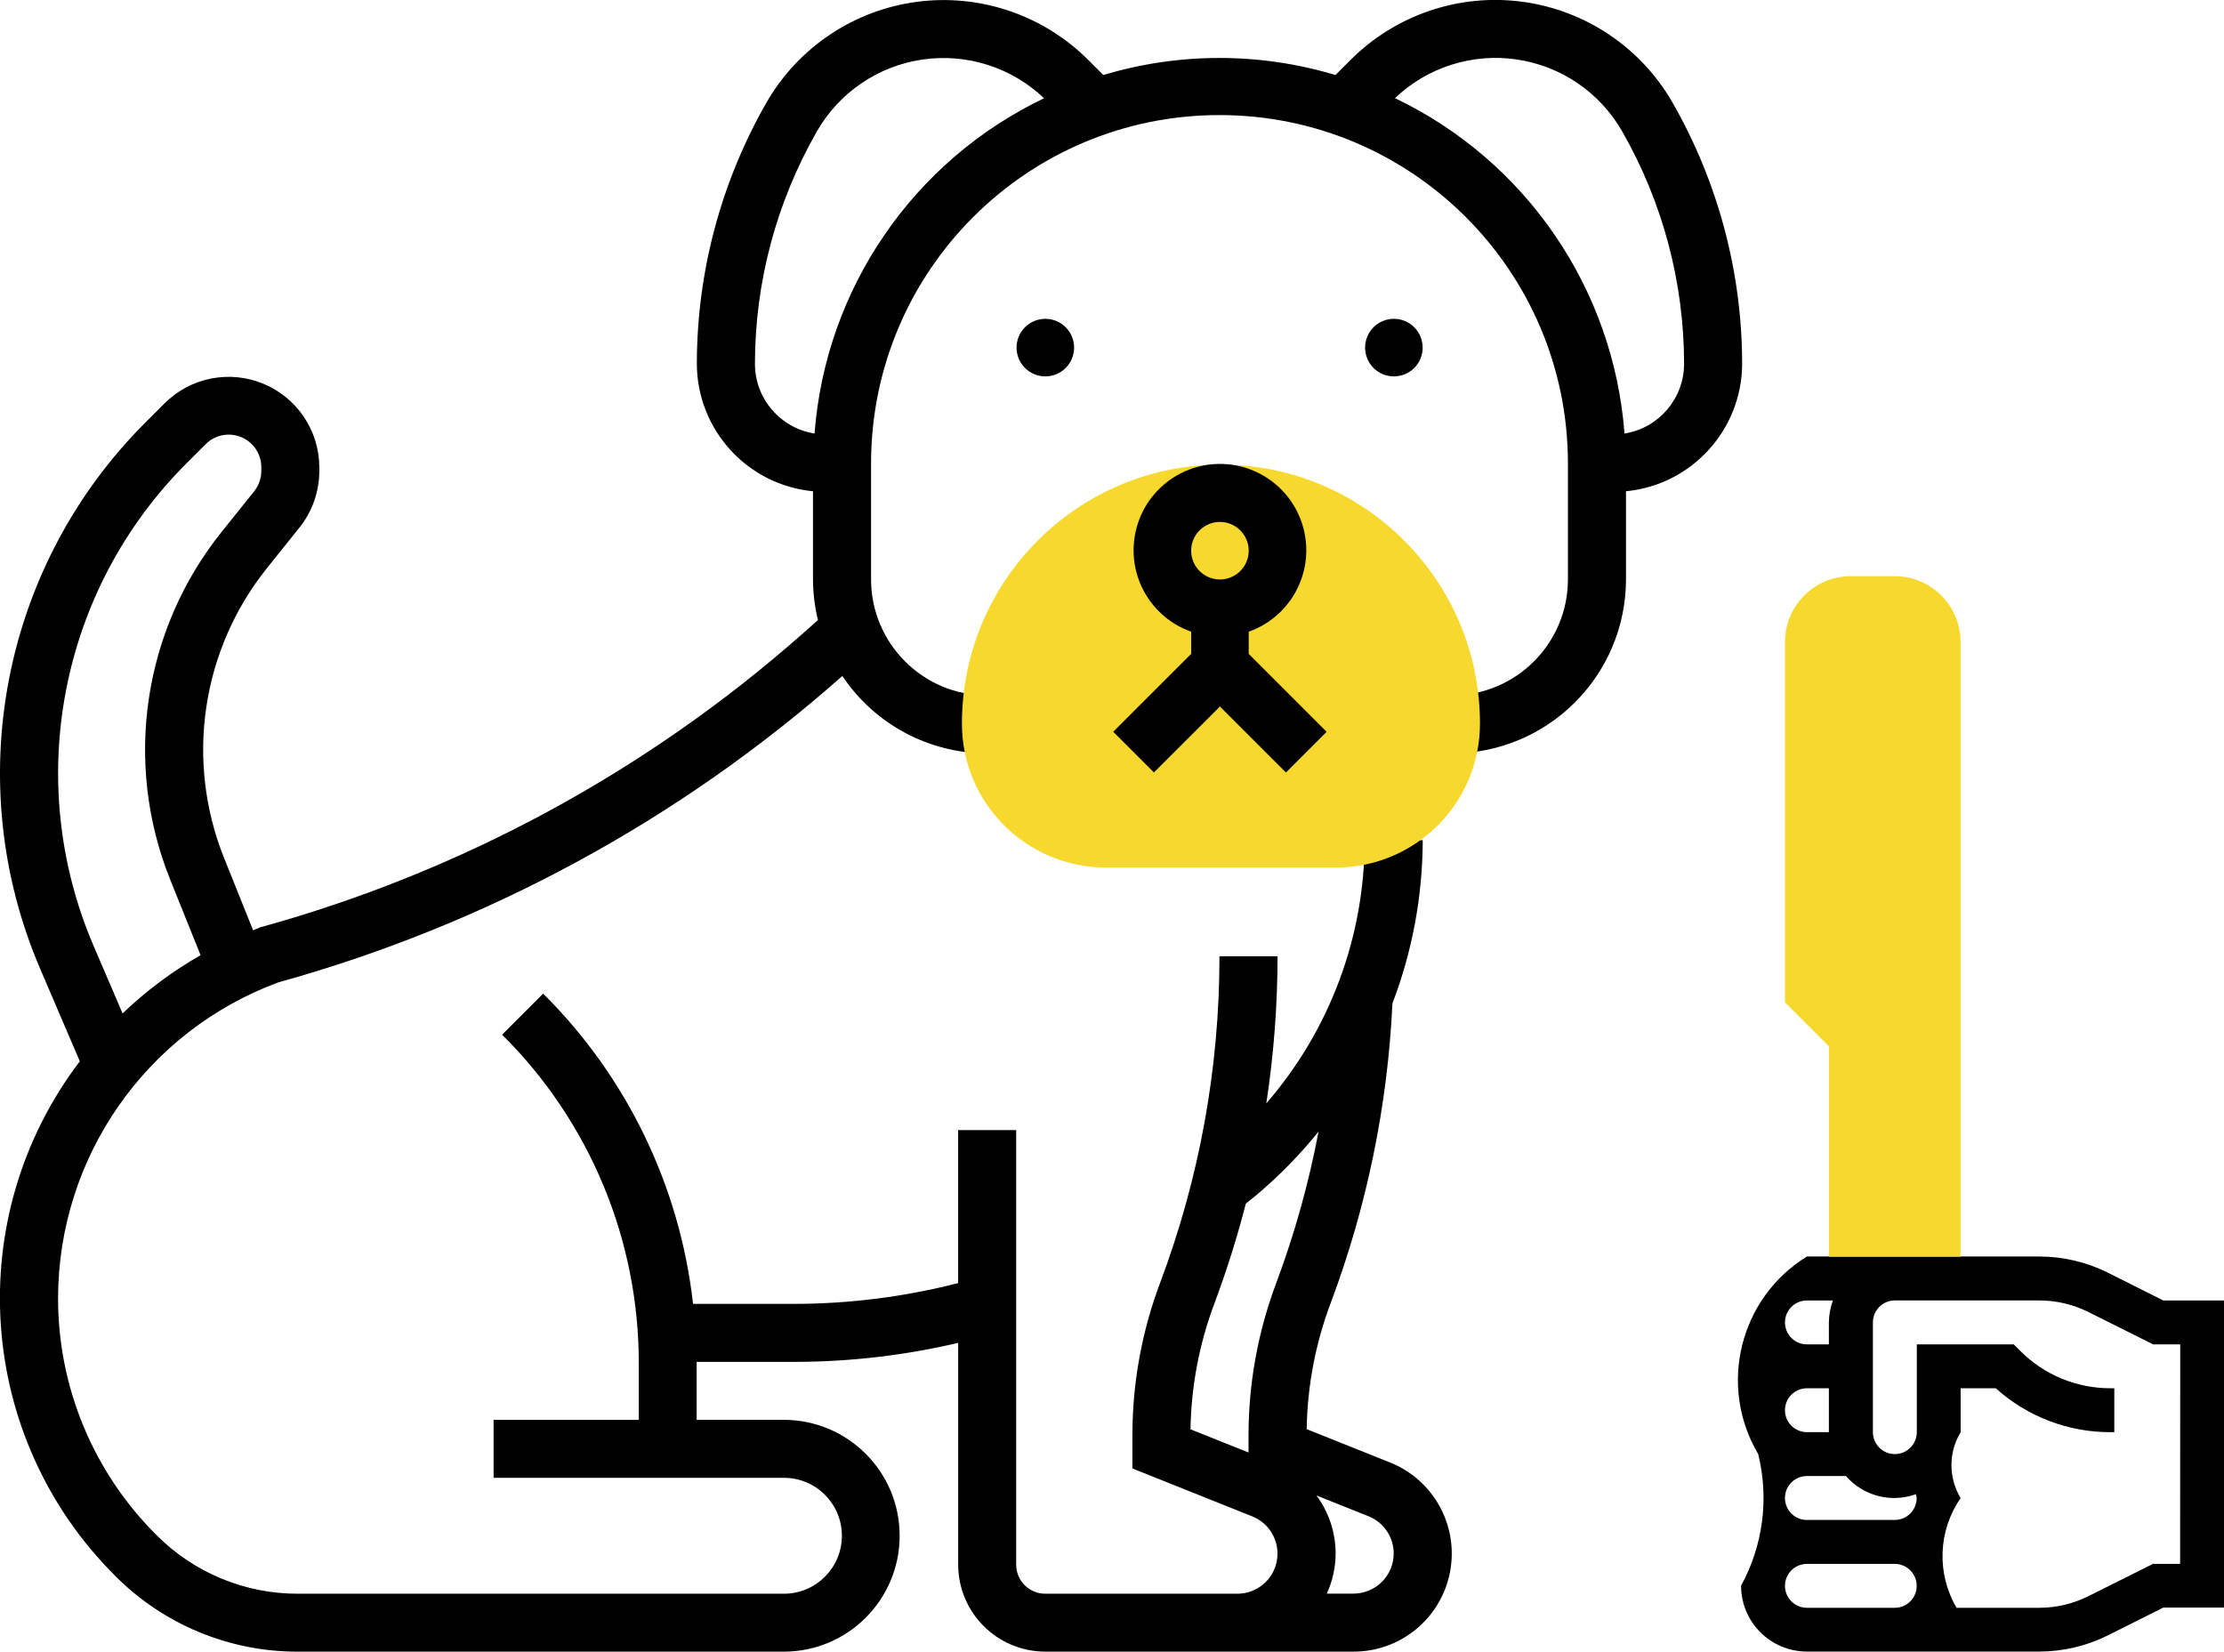
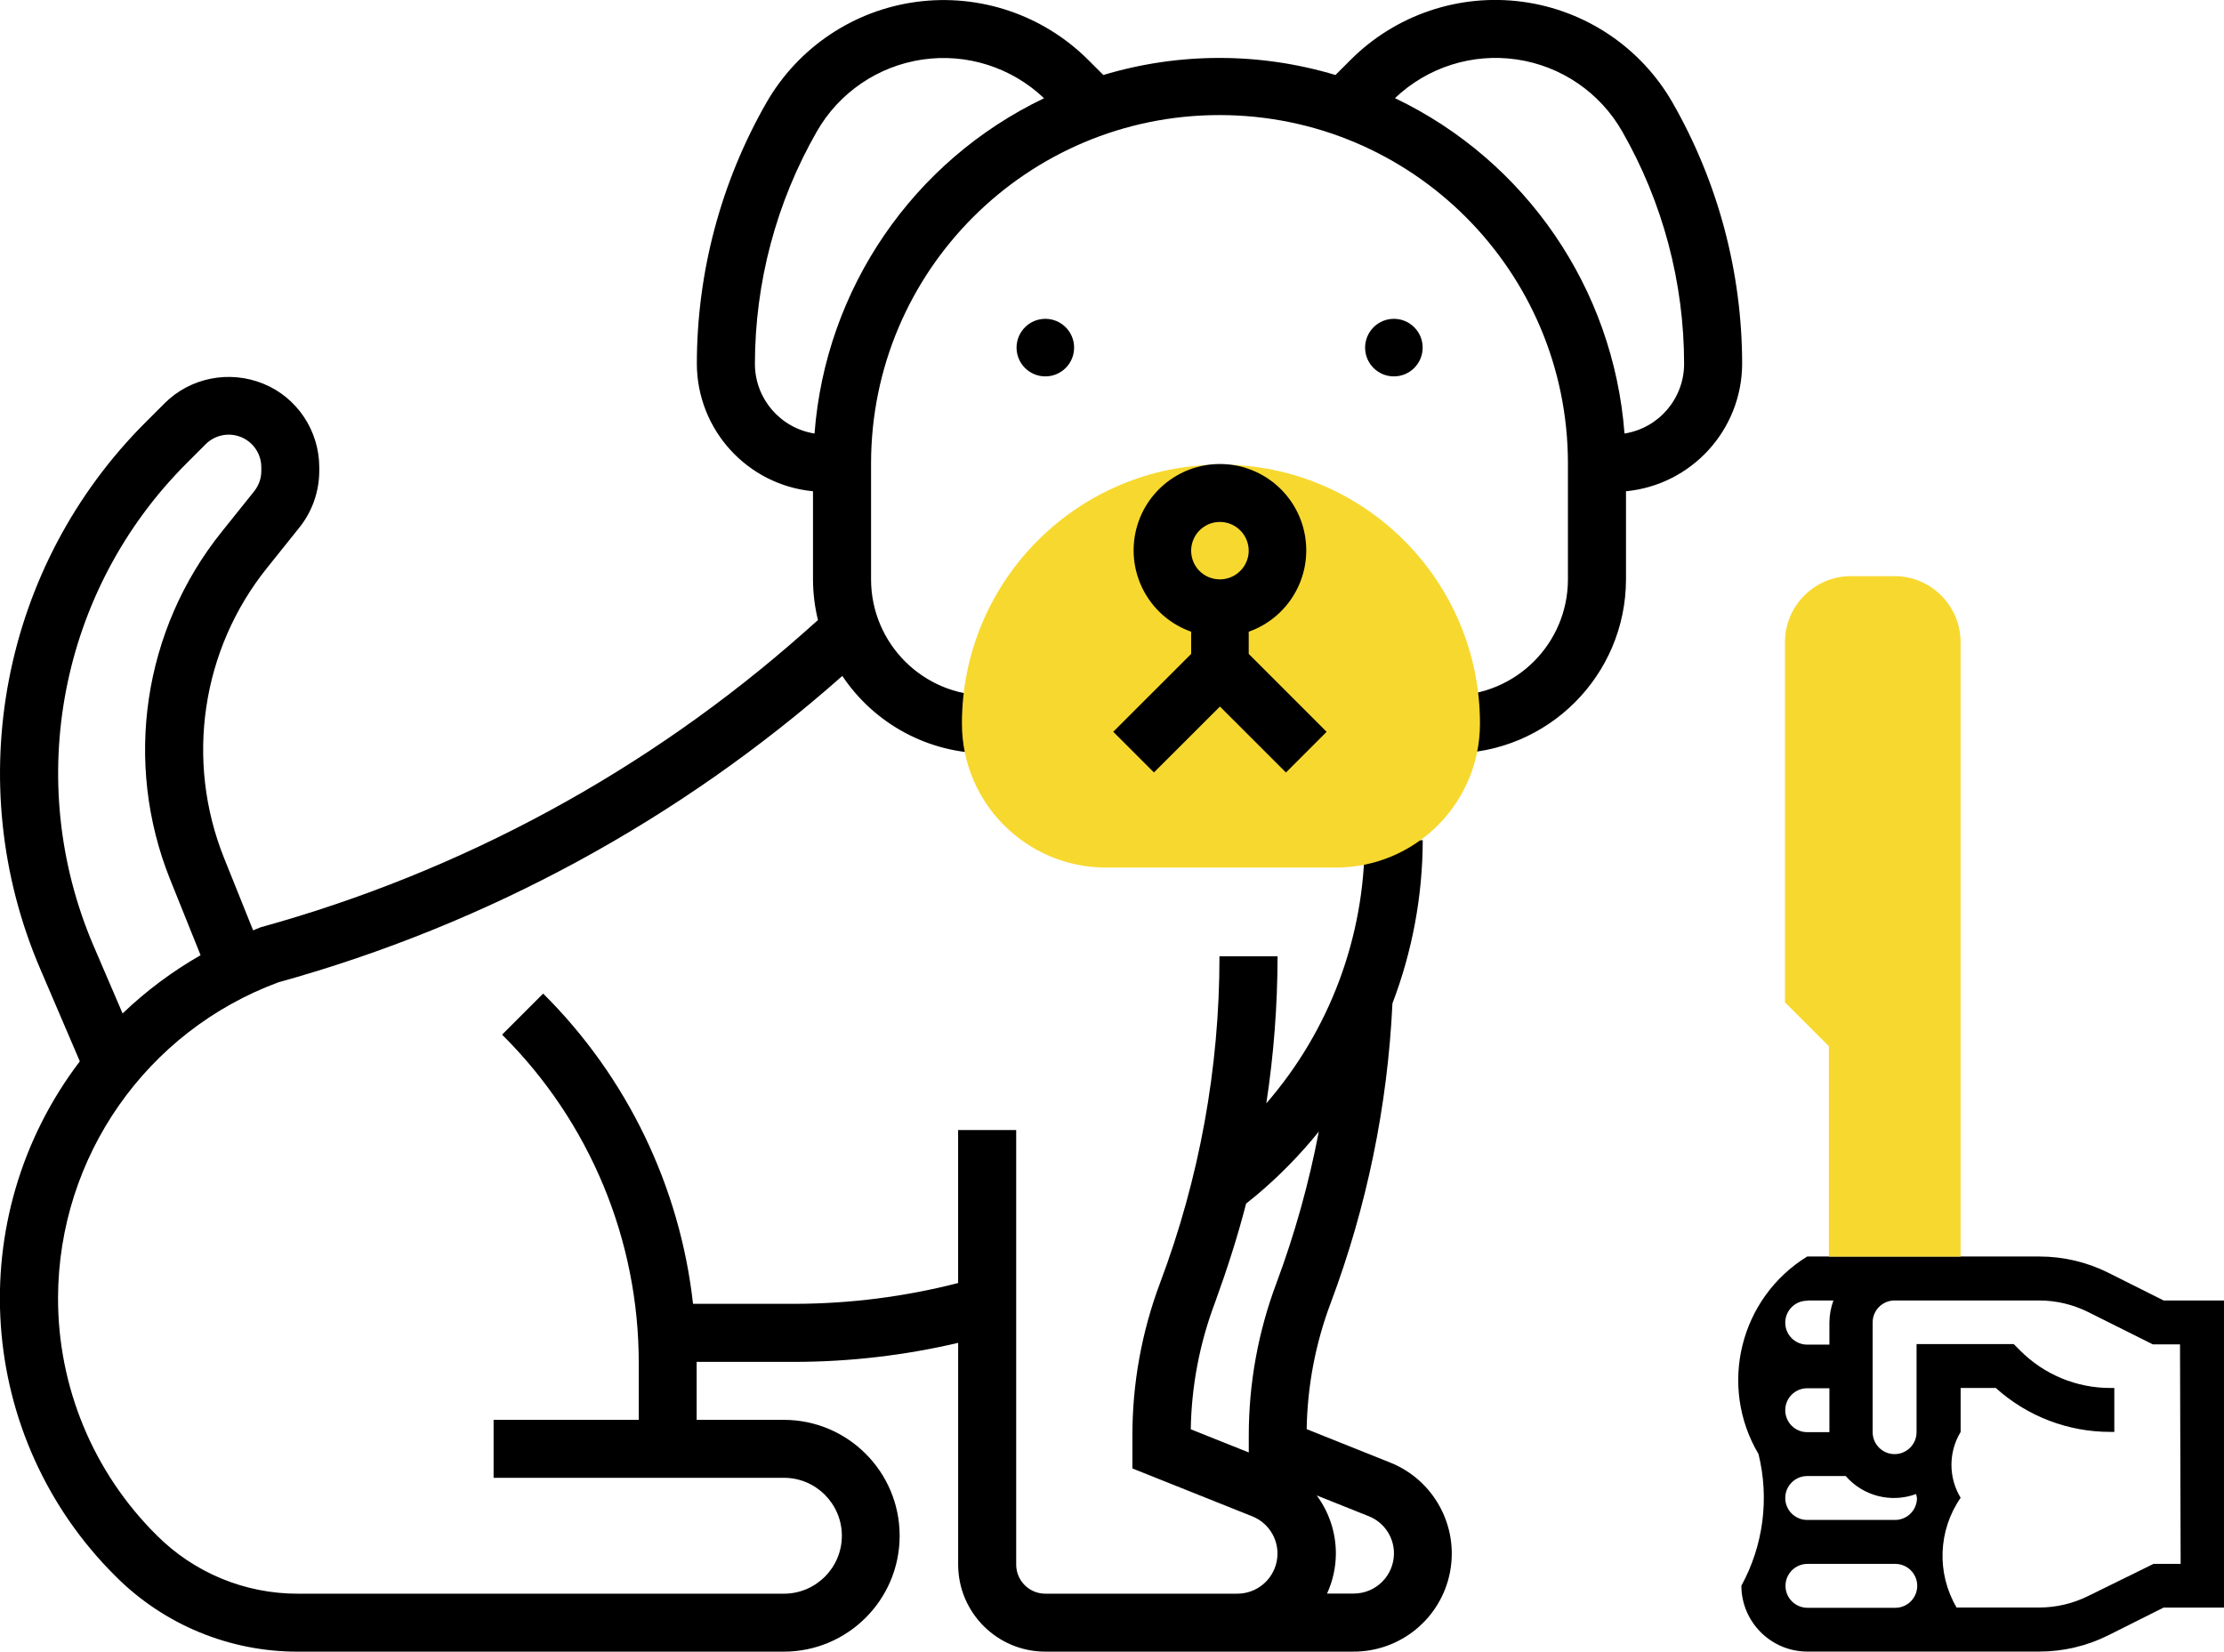
- <svg xmlns="http://www.w3.org/2000/svg" width="80.13" height="59.509" viewBox="0 0 80.13 59.509">
+ <svg xmlns="http://www.w3.org/2000/svg" xmlns:xlink="http://www.w3.org/1999/xlink" width="80.13" height="59.509">
+   <path d="M1.45 34.91a17.87 17.87 0 0 1 3.8-19.7l.68-.68c.933-.93 2.335-1.2 3.553-.707s2.016 1.69 2.02 3.007v.14a3.27 3.27 0 0 1-.716 2.036l-1.166 1.456C7.26 23.4 6.666 27.4 8.07 30.906L9.12 33.52c.1-.036.177-.077.268-.11A49.34 49.34 0 0 0 28.953 22.8l.518-.46a6.22 6.22 0 0 1-.179-1.459V17.7a4.63 4.63 0 0 1-4.185-4.588c.002-3.302.866-6.546 2.506-9.412 1.14-1.986 3.14-3.33 5.41-3.633S37.577.534 39.2 2.15l.553.552a14.53 14.53 0 0 1 8.363 0l.553-.552C50.292.53 52.576-.24 54.848.063S59.123 1.71 60.263 3.7c1.64 2.867 2.504 6.112 2.506 9.415a4.63 4.63 0 0 1-4.185 4.585v3.18a6.28 6.28 0 0 1-6.277 6.264v-2.088c2.308.001 4.18-1.868 4.185-4.176V16.7c0-6.933-5.62-12.554-12.554-12.554S31.384 9.767 31.384 16.7v4.18c.004 2.308 1.877 4.177 4.185 4.176v2.088c-2.096 0-4.054-1.046-5.22-2.79l-.007.005a51.31 51.31 0 0 1-20.314 11.034c-4.757 1.76-7.92 6.288-7.937 11.36-.008 3.214 1.27 6.297 3.553 8.56a7.17 7.17 0 0 0 5.1 2.107h17.5a2.09 2.09 0 0 0 2.088-2.088 2.09 2.09 0 0 0-2.088-2.088h-10.46v-2.088h5.23v-2.014a16.65 16.65 0 0 0-4.924-11.864l1.48-1.48a18.7 18.7 0 0 1 5.4 11.178h3.67a23.87 23.87 0 0 0 5.881-.749v-5.512h2.092v15.66c.002.577.47 1.043 1.046 1.044h6.92c.694.001 1.29-.49 1.422-1.172s-.24-1.36-.886-1.616L40.8 52.907v-1.182a15.6 15.6 0 0 1 1-5.509c1.415-3.76 2.14-7.745 2.137-11.763h2.093a35.37 35.37 0 0 1-.405 5.3 14.48 14.48 0 0 0 3.544-9.48h2.092a16.6 16.6 0 0 1-1.092 5.879 35.45 35.45 0 0 1-2.224 10.793 13.52 13.52 0 0 0-.866 4.546l3 1.2c1.577.627 2.485 2.286 2.164 3.952s-1.782 2.868-3.48 2.864H37.66a3.14 3.14 0 0 1-3.138-3.132v-7.993c-1.928.452-3.9.682-5.88.686H25.1v2.088h3.138c2.306 0 4.176 1.87 4.176 4.176s-1.87 4.176-4.176 4.176h-17.5a9.25 9.25 0 0 1-6.576-2.719c-5.02-4.987-5.57-12.92-1.286-18.55zm57.08-19.29c1.234-.195 2.144-1.257 2.148-2.506-.001-2.94-.77-5.827-2.23-8.378-.8-1.403-2.203-2.36-3.802-2.594s-3.216.28-4.386 1.394a14.62 14.62 0 0 1 8.27 12.08zM37.617 3.54c-1.17-1.114-2.788-1.63-4.386-1.394s-3 1.19-3.802 2.594c-1.46 2.55-2.227 5.436-2.23 8.374.004 1.25.914 2.31 2.148 2.506a14.62 14.62 0 0 1 8.269-12.08zm9.9 37.23c-.674.835-1.427 1.604-2.25 2.295l-.37.3c-.313 1.214-.7 2.41-1.128 3.585a13.52 13.52 0 0 0-.866 4.546l2.09.835v-.6c-.002-1.882.337-3.748 1-5.51.66-1.77 1.17-3.6 1.522-5.445zm2.707 15.2a1.44 1.44 0 0 0-.911-1.343l-1.872-.748c.448.605.69 1.338.69 2.09-.001.5-.11.992-.318 1.446h.962a1.45 1.45 0 0 0 1.449-1.446zM7.228 34.417l-1.1-2.735a12.55 12.55 0 0 1 1.86-12.522l1.17-1.46c.166-.208.257-.466.257-.732v-.14c-.003-.473-.288-.898-.725-1.078s-.94-.082-1.275.25l-.68.68c-4.58 4.566-5.91 11.464-3.36 17.407l1.042 2.427c.848-.813 1.793-1.518 2.813-2.1zm0 0" />
+   <use xlink:href="#B" />
+   <use xlink:href="#B" x="12.558" />
+   <path d="M39.838 31.257h8.3a5.19 5.19 0 0 0 5.185-5.184c0-5.154-4.178-9.333-9.332-9.333s-9.332 4.178-9.333 9.333a5.19 5.19 0 0 0 5.18 5.184zm0 0" fill="#f7d82f" />
+   <path d="M42.917 23.56v-.8a3.11 3.11 0 1 1 2.074 0v.8l2.807 2.807-1.466 1.466-2.378-2.377-2.378 2.375-1.466-1.466zm1.037-4.755c-.42 0-.798.253-.958.64s-.072.834.225 1.13a1.04 1.04 0 0 0 1.77-.733 1.04 1.04 0 0 0-1.037-1.037zm34 28.05l-1.995-1a5.56 5.56 0 0 0-2.475-.584h-8.37a5.23 5.23 0 0 0-1.756 7.117 6.59 6.59 0 0 1-.617 4.745c.002 1.3 1.063 2.37 2.373 2.372h8.37a5.56 5.56 0 0 0 2.475-.585l1.995-1h2.186V46.855zm-8.916 6.98c.013.045.023.1.03.137a.79.79 0 0 1-.791.791h-3.164a.79.79 0 1 1 0-1.582H66.5a2.3 2.3 0 0 0 2.518.654zm-4.716-3.026a.79.79 0 0 1 .791-.791h.8V51.6h-.8a.79.79 0 0 1-.791-.791zm.8-3.954h.936a2.35 2.35 0 0 0-.145.791v.8h-.8a.79.79 0 1 1 0-1.582zm1.582 11.073h-1.582a.791.791 0 1 1 0-1.582h3.164a.791.791 0 1 1 0 1.582zm11.864-1.582h-.978L75.243 57.5a3.98 3.98 0 0 1-1.768.418h-2.98c-.725-1.234-.668-2.777.146-3.954a2.29 2.29 0 0 1 0-2.372v-1.584h1.267a6.14 6.14 0 0 0 4.134 1.582h.136v-1.582h-.136c-1.222.003-2.395-.483-3.257-1.35l-.232-.232h-3.5V51.6a.791.791 0 1 1-1.582 0v-3.954a.79.79 0 0 1 .791-.791h5.207a3.97 3.97 0 0 1 1.768.418l2.33 1.164h.978zm0 0" />
+   <path d="M68.267 20.758h-1.582c-1.3.001-2.37 1.062-2.373 2.372v12.983l1.582 1.582v7.58h4.745V23.13c-.002-1.3-1.063-2.37-2.373-2.372zm0 0" fill="#f7d82f" />
  <defs>
-     <style>
-             .cls-1{fill:#f7d82f}
-         </style>
+     <path id="B" d="M36.626 12.524c0 .573.464 1.037 1.037 1.037s1.037-.464 1.037-1.037-.464-1.037-1.037-1.037c-.275 0-.54.11-.733.304s-.304.458-.304.733zm0 0" />
  </defs>
-   <g id="Group_158" data-name="Group 158" transform="translate(-7646 -916)">
-     <g id="dog" transform="translate(7646 916)">
-       <path id="Path_217" d="M9.45 34.911a17.867 17.867 0 0 1 3.8-19.7l.681-.68a3.267 3.267 0 0 1 5.574 2.3v.141a3.27 3.27 0 0 1-.716 2.036l-1.166 1.456a10.465 10.465 0 0 0-1.552 10.442l1.048 2.613c.09-.036.177-.077.268-.111A49.342 49.342 0 0 0 36.953 22.8l.518-.459a6.22 6.22 0 0 1-.179-1.459V17.7a4.629 4.629 0 0 1-4.185-4.588A18.976 18.976 0 0 1 35.613 3.7 7.366 7.366 0 0 1 47.2 2.151l.553.552a14.528 14.528 0 0 1 8.363 0l.553-.552A7.366 7.366 0 0 1 68.263 3.7a18.976 18.976 0 0 1 2.506 9.415 4.63 4.63 0 0 1-4.185 4.585v3.18a6.277 6.277 0 0 1-6.277 6.264v-2.088a4.184 4.184 0 0 0 4.185-4.176V16.7a12.554 12.554 0 0 0-25.108 0v4.18a4.184 4.184 0 0 0 4.185 4.176v2.088a6.277 6.277 0 0 1-5.219-2.789l-.007.005a51.31 51.31 0 0 1-20.314 11.034 12.153 12.153 0 0 0-7.937 11.36 12.014 12.014 0 0 0 3.553 8.56 7.169 7.169 0 0 0 5.1 2.107h17.5a2.088 2.088 0 1 0 0-4.176H25.784v-2.088h5.231v-2.014a16.651 16.651 0 0 0-4.924-11.864L27.57 35.8a18.7 18.7 0 0 1 5.4 11.178h3.67a23.87 23.87 0 0 0 5.881-.749v-5.512h2.092v15.66a1.047 1.047 0 0 0 1.046 1.044h6.921a1.445 1.445 0 0 0 .536-2.788L48.8 52.907v-1.182a15.6 15.6 0 0 1 1-5.509 33.345 33.345 0 0 0 2.137-11.763h2.093a35.368 35.368 0 0 1-.405 5.3 14.481 14.481 0 0 0 3.544-9.48h2.092a16.6 16.6 0 0 1-1.092 5.879 35.448 35.448 0 0 1-2.224 10.793 13.52 13.52 0 0 0-.866 4.546l3 1.2a3.533 3.533 0 0 1-1.315 6.816H45.661a3.139 3.139 0 0 1-3.138-3.132v-7.993a25.954 25.954 0 0 1-5.881.686H33.1V51.156h3.138a4.176 4.176 0 1 1 0 8.352h-17.5a9.248 9.248 0 0 1-6.576-2.719 14.111 14.111 0 0 1-1.286-18.551zM66.529 15.62a2.546 2.546 0 0 0 2.148-2.506 16.883 16.883 0 0 0-2.229-8.378 5.255 5.255 0 0 0-8.188-1.2 14.621 14.621 0 0 1 8.27 12.08zM45.617 3.54a5.255 5.255 0 0 0-8.188 1.2 16.883 16.883 0 0 0-2.229 8.374 2.546 2.546 0 0 0 2.148 2.506 14.621 14.621 0 0 1 8.269-12.08zm9.89 37.231a16.724 16.724 0 0 1-2.249 2.295l-.371.3a35.837 35.837 0 0 1-1.128 3.585 13.52 13.52 0 0 0-.866 4.546l2.091.835v-.6a15.605 15.605 0 0 1 1-5.509 33.387 33.387 0 0 0 1.522-5.445zm2.707 15.2a1.44 1.44 0 0 0-.911-1.343l-1.872-.748a3.515 3.515 0 0 1 .691 2.091 3.477 3.477 0 0 1-.318 1.446h.962a1.45 1.45 0 0 0 1.449-1.446zM15.228 34.417l-1.1-2.735a12.55 12.55 0 0 1 1.86-12.522l1.17-1.46a1.175 1.175 0 0 0 .257-.732v-.141a1.174 1.174 0 0 0-2-.828l-.681.68a15.786 15.786 0 0 0-3.359 17.407l1.042 2.427a14.336 14.336 0 0 1 2.813-2.1zm0 0" data-name="Path 217" transform="translate(-8)" />
-       <path id="Path_218" d="M192 89.037A1.037 1.037 0 1 0 193.037 88 1.037 1.037 0 0 0 192 89.037zm0 0" data-name="Path 218" transform="translate(-155.374 -76.513)" />
-       <path id="Path_219" d="M96 89.037A1.037 1.037 0 1 0 97.037 88 1.037 1.037 0 0 0 96 89.037zm0 0" data-name="Path 219" transform="translate(-46.816 -76.513)" />
-       <path id="Path_220" d="M85.185 142.515h8.3a5.19 5.19 0 0 0 5.185-5.184 9.332 9.332 0 0 0-18.665 0 5.19 5.19 0 0 0 5.18 5.184zm0 0" class="cls-1" data-name="Path 220" transform="translate(-45.347 -111.258)" />
-       <path id="Path_221" d="M125.151 134.829v-.8a3.111 3.111 0 1 1 2.074 0v.8l2.807 2.807-1.466 1.466-2.378-2.377-2.378 2.375-1.466-1.466zm1.037-4.755a1.037 1.037 0 1 0 1.037 1.037 1.039 1.039 0 0 0-1.037-1.037zm0 0" data-name="Path 221" transform="translate(-82.234 -111.27)" />
-     </g>
-     <g id="Group_95" data-name="Group 95" transform="translate(7708.73 936.758)">
-       <path id="Path_222" d="M336.159 322.027l-1.995-1a5.558 5.558 0 0 0-2.475-.584h-8.371a5.229 5.229 0 0 0-1.756 7.117 6.586 6.586 0 0 1-.617 4.745 2.375 2.375 0 0 0 2.373 2.372h8.371a5.559 5.559 0 0 0 2.475-.585l1.995-1h2.186v-11.065zm-8.916 6.98a.857.857 0 0 1 .029.137.792.792 0 0 1-.791.791h-3.164a.791.791 0 1 1 0-1.582h1.408a2.3 2.3 0 0 0 2.518.654zm-4.716-3.026a.791.791 0 0 1 .791-.791h.791v1.582h-.791a.792.792 0 0 1-.791-.791zm.791-3.954h.936a2.35 2.35 0 0 0-.145.791v.791h-.791a.791.791 0 1 1 0-1.582zM324.9 333.1h-1.582a.791.791 0 1 1 0-1.582h3.164a.791.791 0 1 1 0 1.582zm11.864-1.582h-.978l-2.328 1.164a3.98 3.98 0 0 1-1.768.418h-2.98a3.676 3.676 0 0 1 .146-3.954 2.289 2.289 0 0 1 0-2.372v-1.584h1.267a6.145 6.145 0 0 0 4.134 1.582h.136v-1.582h-.136a4.577 4.577 0 0 1-3.257-1.35l-.232-.232h-3.491v3.163a.791.791 0 0 1-1.582 0v-3.954a.791.791 0 0 1 .791-.791h5.207a3.973 3.973 0 0 1 1.768.418l2.329 1.164h.978zm0 0" data-name="Path 222" transform="translate(-320.945 -295.93)" />
-       <path id="Path_223" d="M340.9 72.445h-1.582a2.375 2.375 0 0 0-2.373 2.372V87.8l1.582 1.582v7.581h4.745V74.818a2.375 2.375 0 0 0-2.373-2.372zm0 0" class="cls-1" data-name="Path 223" transform="translate(-335.363 -72.445)" />
-     </g>
-   </g>
</svg>
